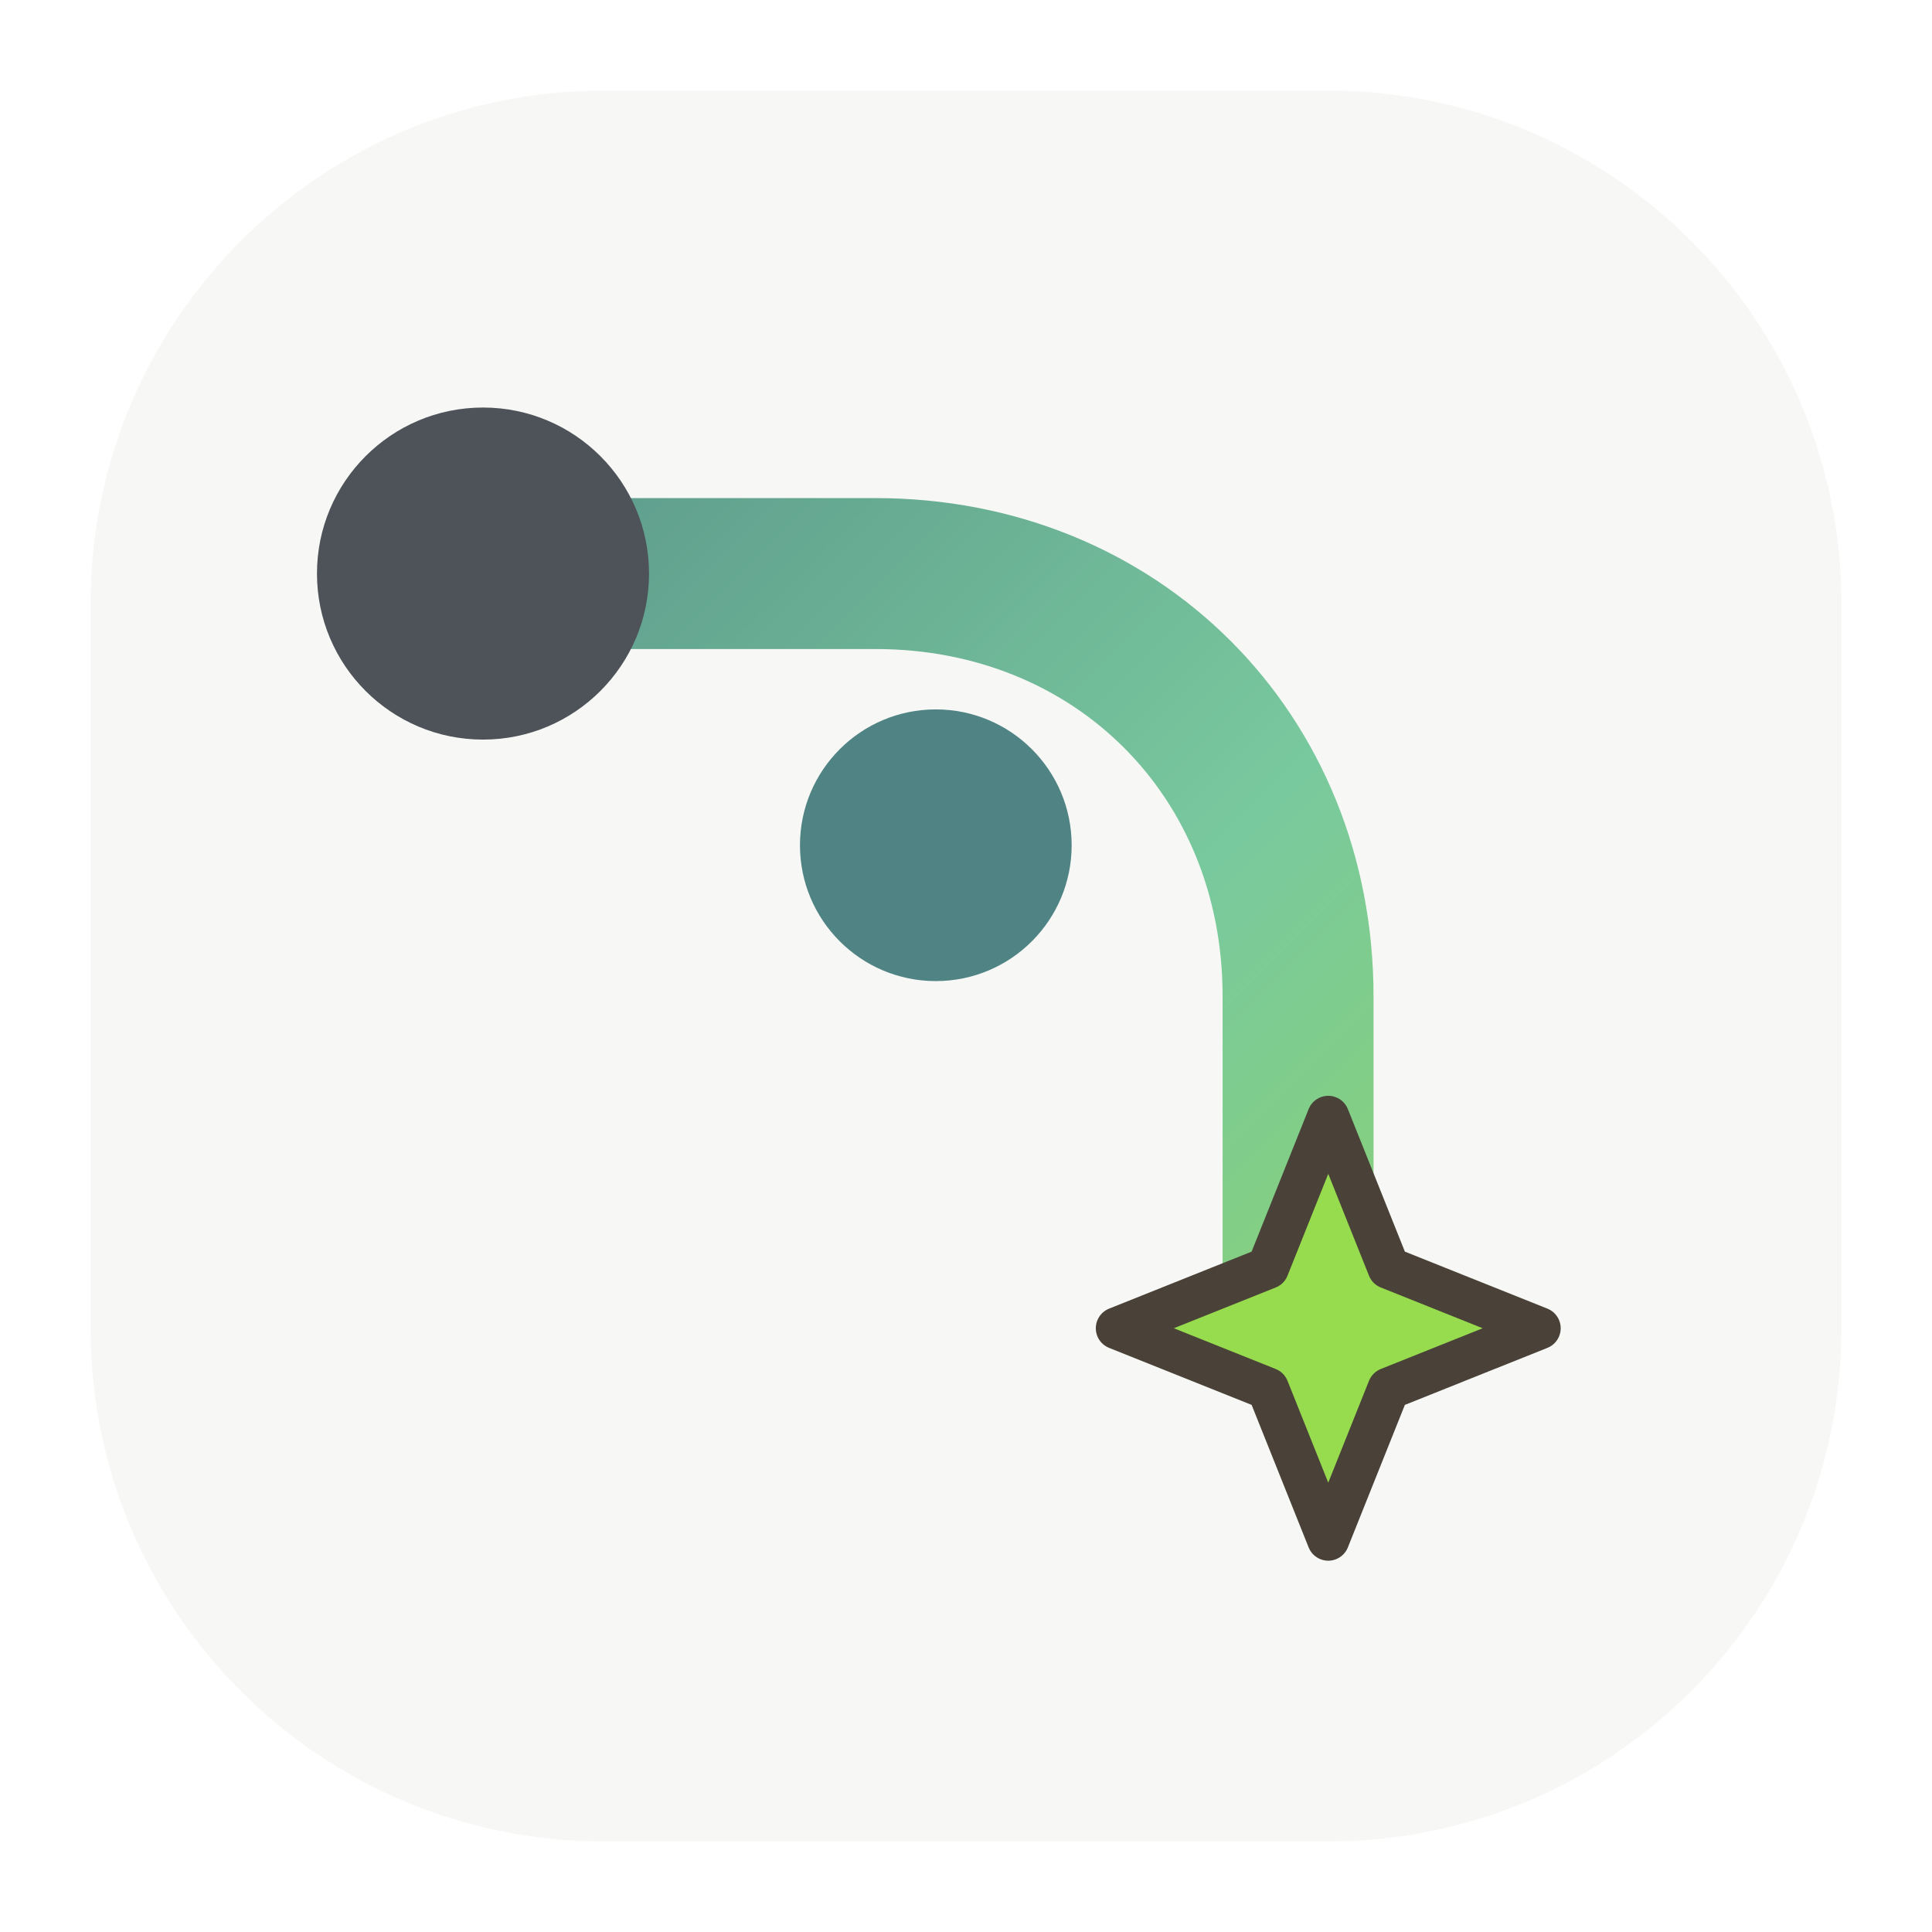
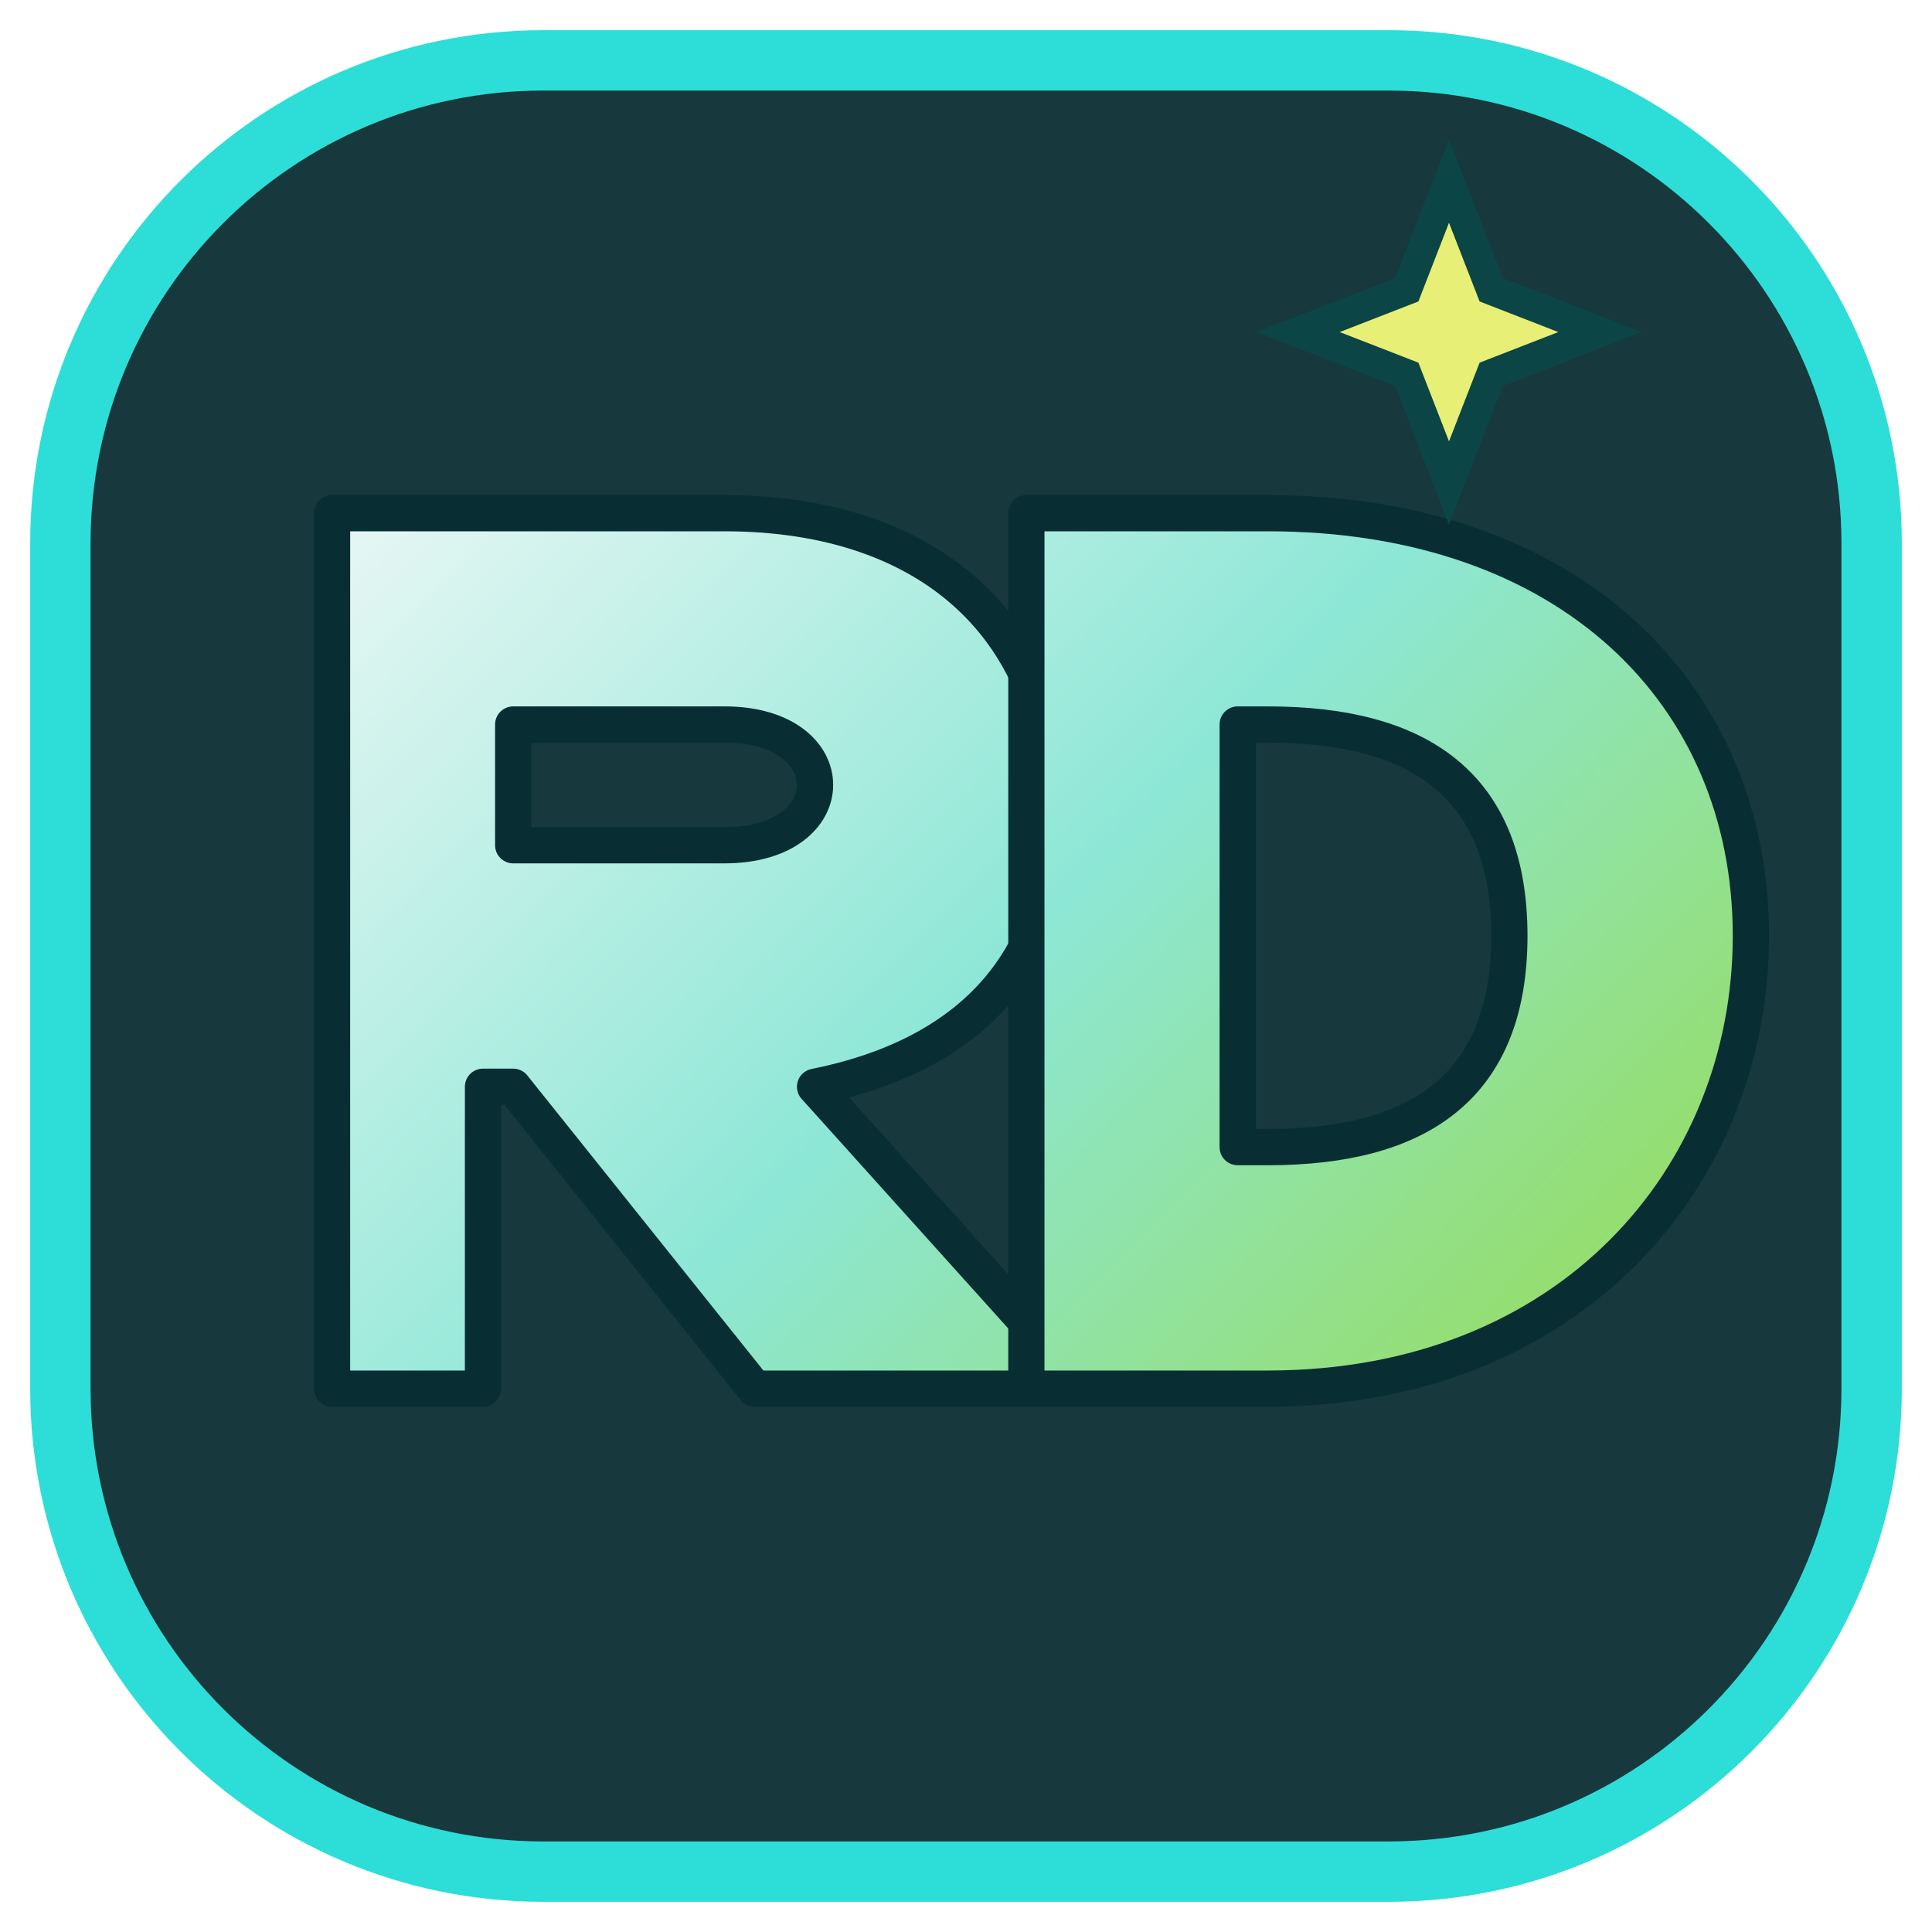
- <svg xmlns="http://www.w3.org/2000/svg" viewBox="0 0 64 64">
+ <svg xmlns="http://www.w3.org/2000/svg" viewBox="0 0 64 64" role="img" aria-label="RD monogram">
  <defs>
-     <linearGradient id="g" x1="8" y1="8" x2="56" y2="56" gradientUnits="userSpaceOnUse">
-       <stop offset="0" stop-color="#508484" />
-       <stop offset="0.55" stop-color="#79C99E" />
-       <stop offset="1" stop-color="#97DB4F" />
+     <linearGradient id="rd" x1="12" y1="11" x2="53" y2="51" gradientUnits="userSpaceOnUse">
+       <stop stop-color="#f4f9f8" />
+       <stop offset=".52" stop-color="#8de7d6" />
+       <stop offset="1" stop-color="#97db4f" />
    </linearGradient>
  </defs>
-   <rect x="3" y="3" width="58" height="58" rx="17" fill="#F7F8F5" />
-   <path d="M16 19h13c8 0 14 6 14 14v11" fill="none" stroke="url(#g)" stroke-width="5" stroke-linecap="round" />
-   <circle cx="16" cy="19" r="5.5" fill="#4D5359" />
-   <circle cx="31" cy="28" r="4.5" fill="#508484" />
-   <path d="M44 37l2 5 5 2-5 2-2 5-2-5-5-2 5-2z" fill="#97DB4F" stroke="#4A4238" stroke-width="1.4" stroke-linejoin="round" />
+   <rect x="2" y="2" width="60" height="60" rx="16" fill="#17383d" stroke="#2cded7" stroke-width="2" />
+   <path d="M11 46V17h13c7 0 11 4 11 10 0 5-3 8-8 9l9 10H25l-8-10h-1v10zm6-18h7c2 0 3-1 3-2s-1-2-3-2h-7z" fill="url(#rd)" stroke="#082e34" stroke-width="1.2" stroke-linejoin="round" />
+   <path d="M34 46V17h8c10 0 16 6 16 14s-6 15-16 15zm8-8c5 0 8-2 8-7s-3-7-8-7h-1v14z" fill="url(#rd)" stroke="#082e34" stroke-width="1.2" stroke-linejoin="round" />
+   <path d="M48 6l1.4 3.6L53 11l-3.6 1.4L48 16l-1.4-3.6L43 11l3.6-1.4z" fill="#e8ef76" stroke="#0c4545" stroke-width="1" />
</svg>
